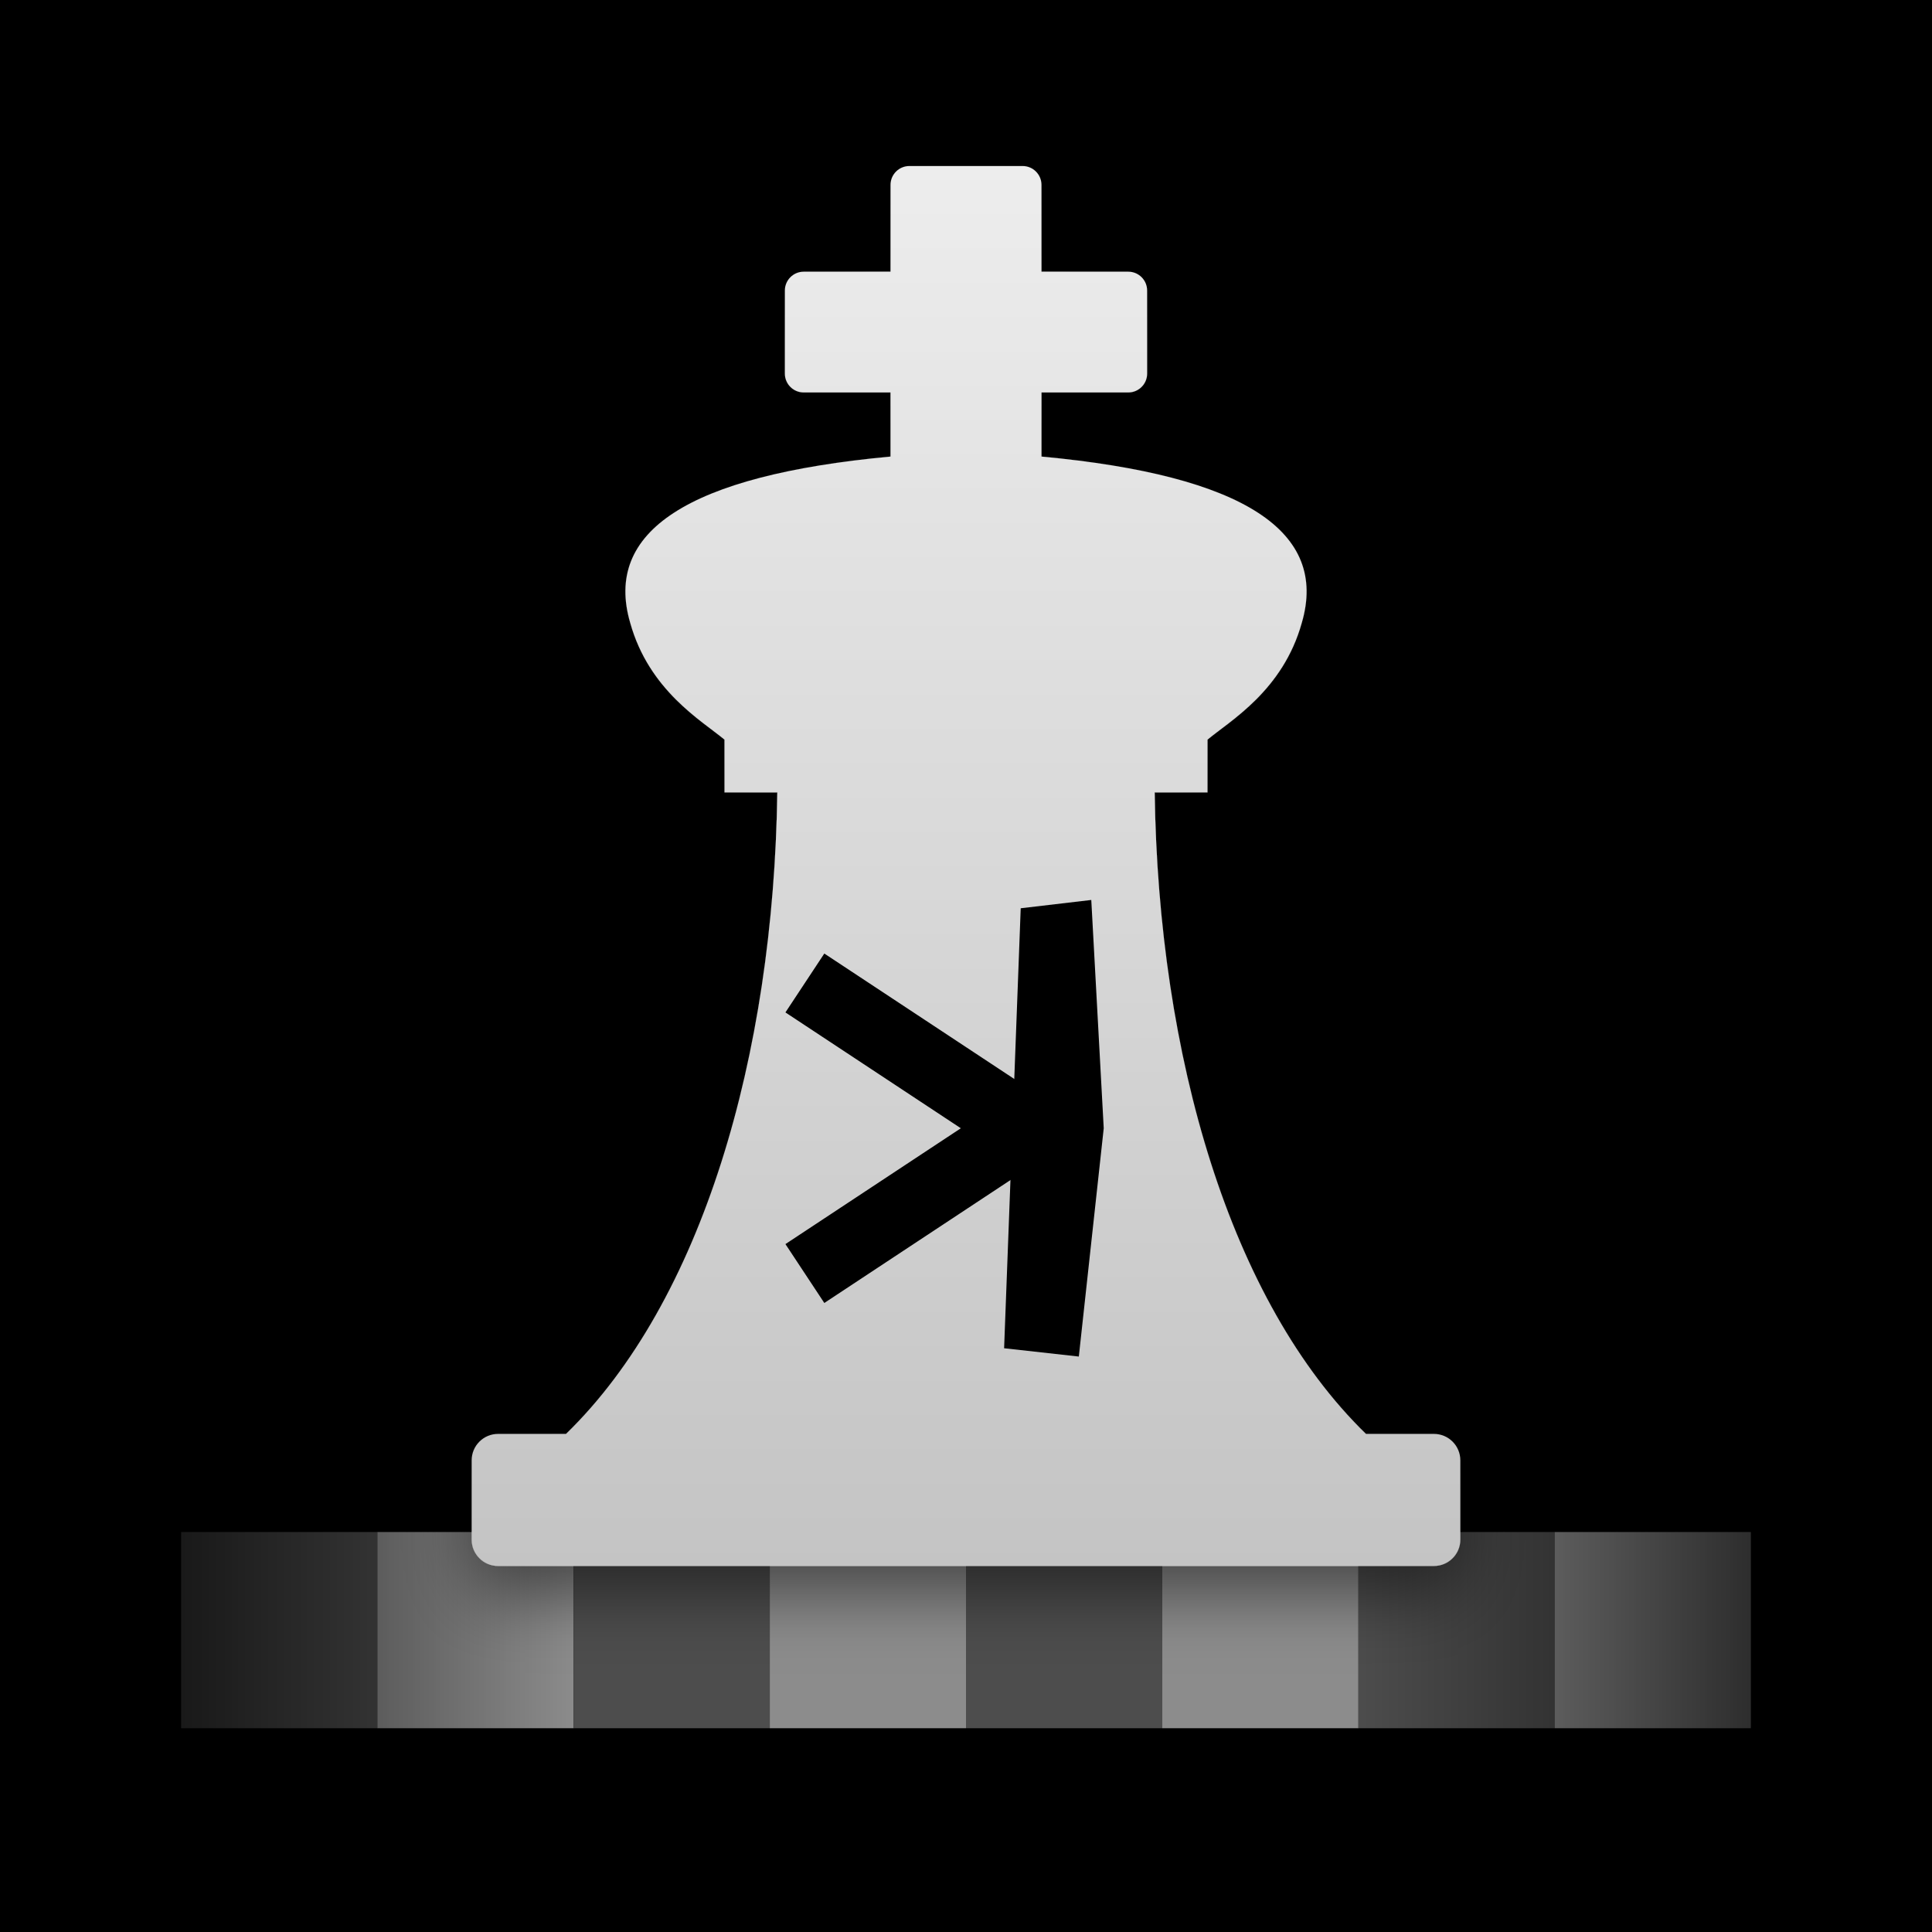
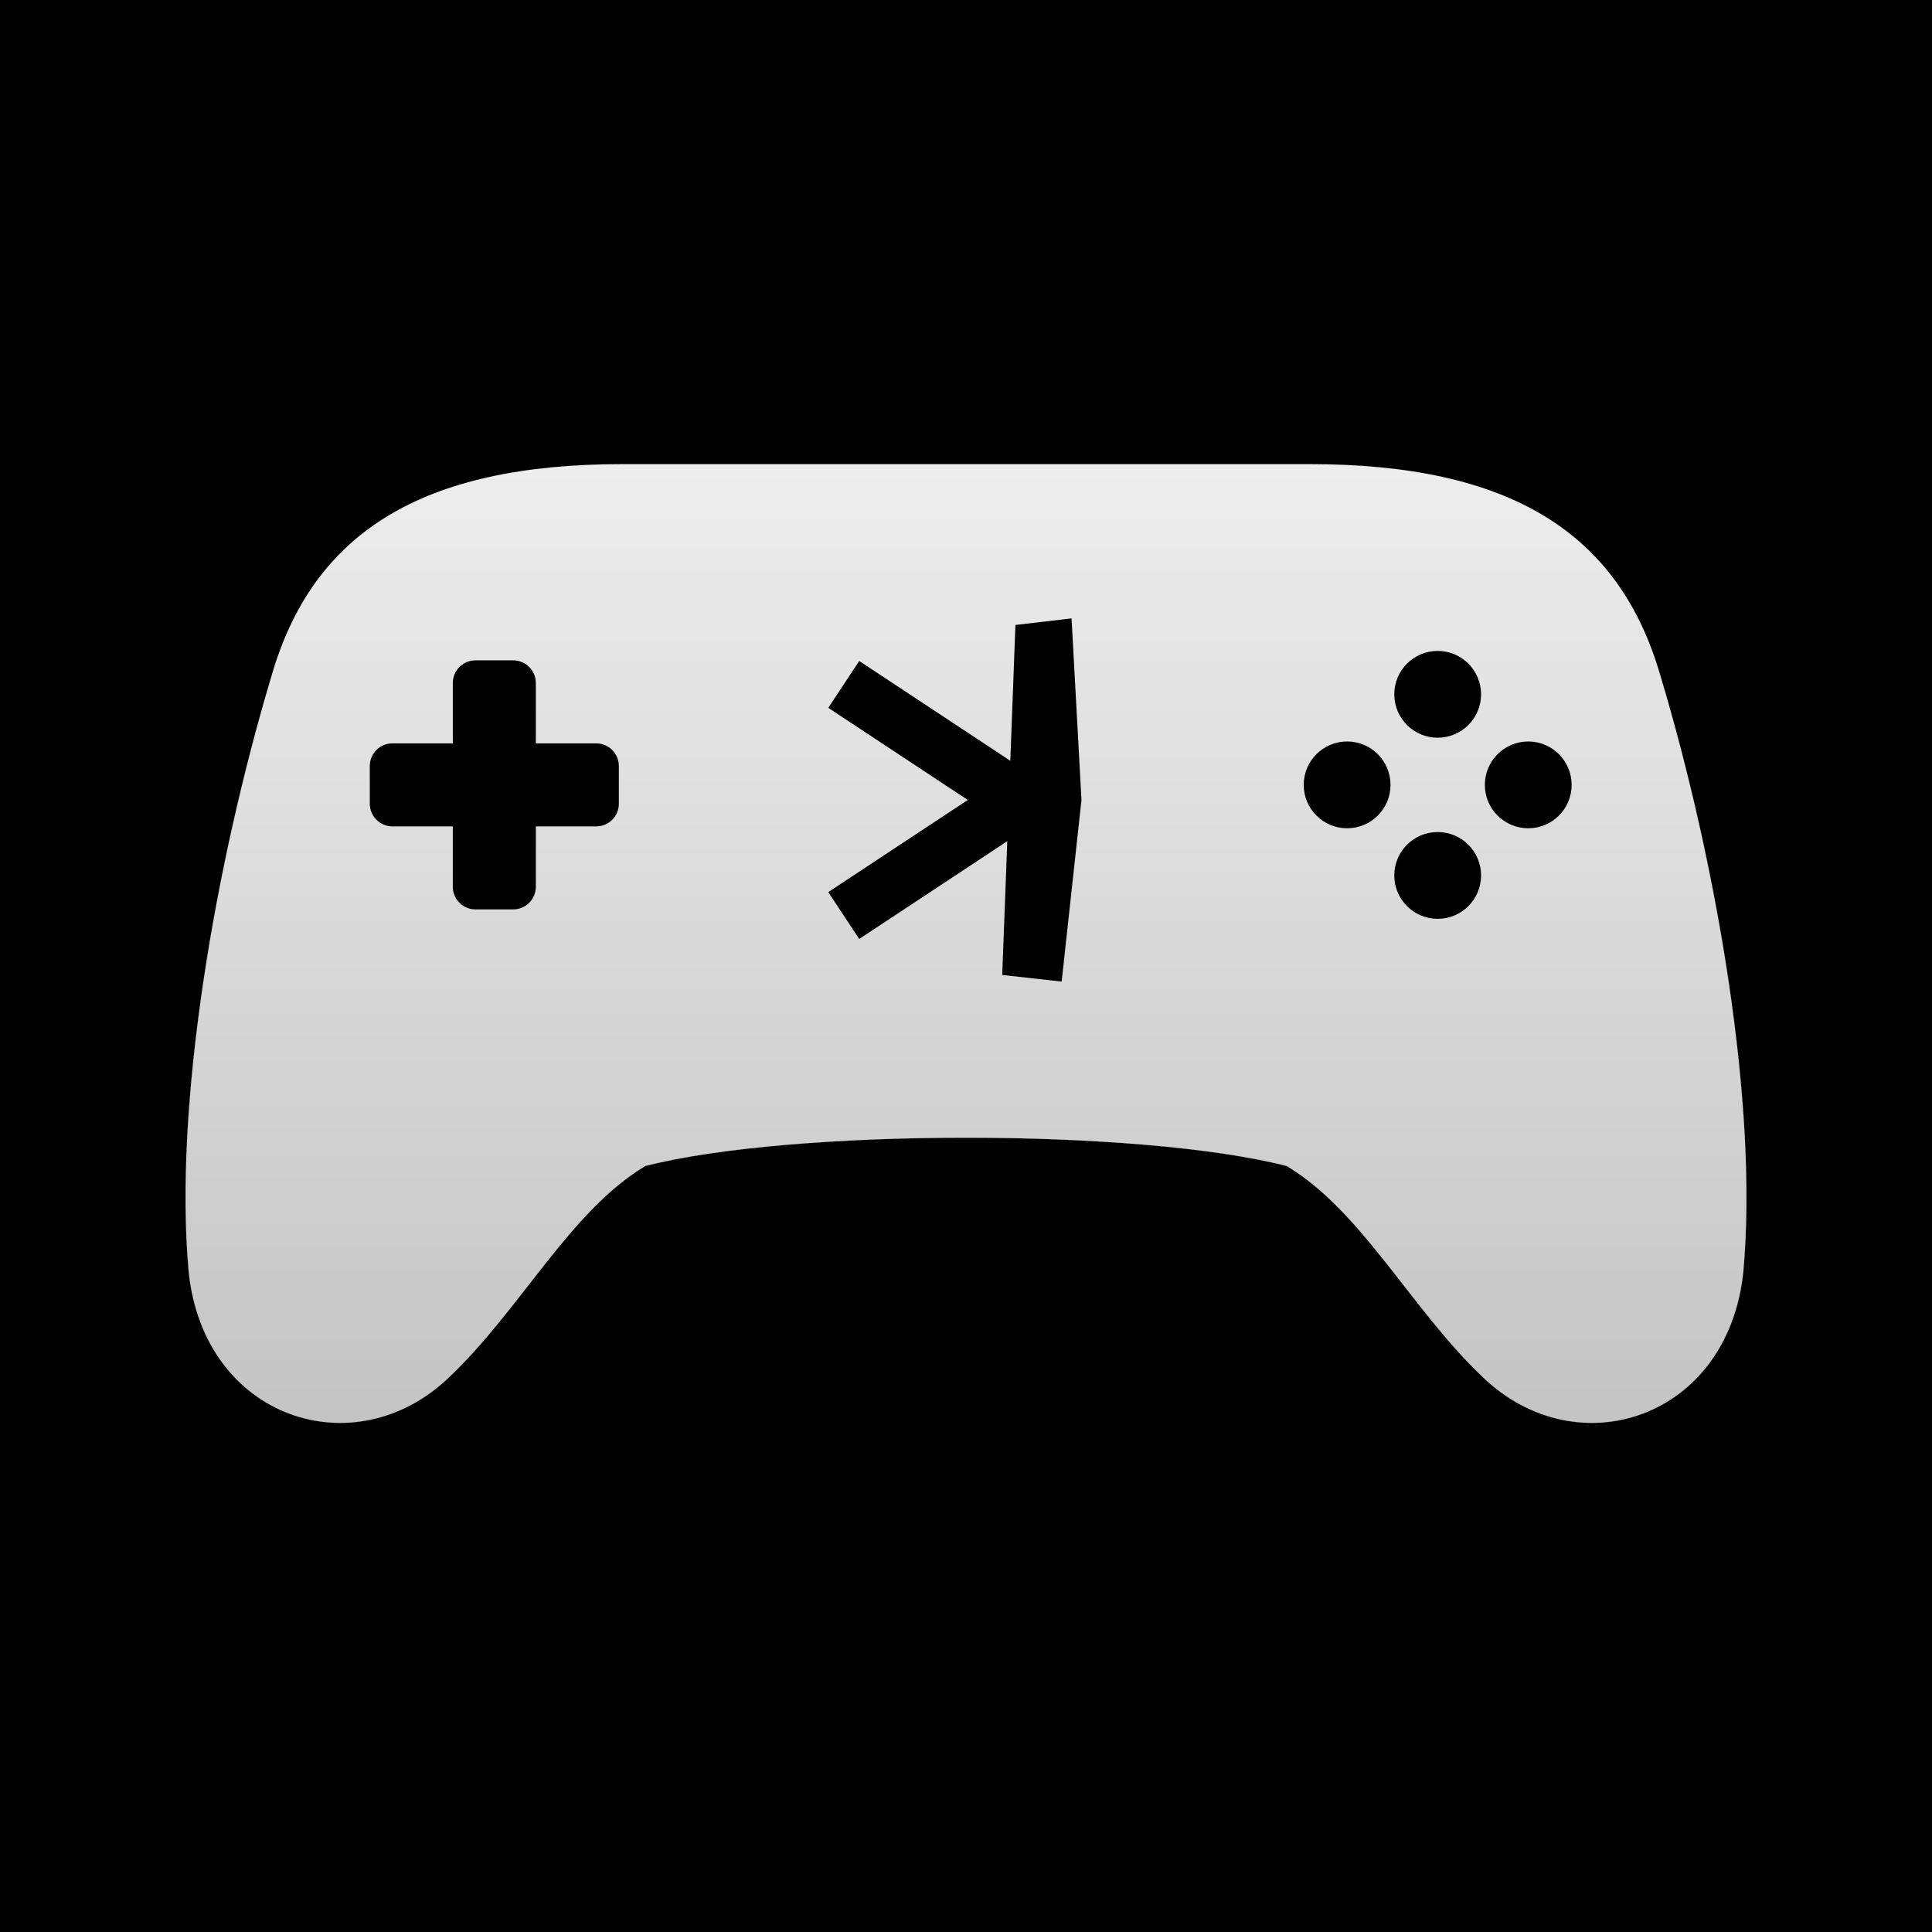
<svg xmlns="http://www.w3.org/2000/svg" width="1024" height="1024" viewBox="0 0 1024 1024">
  <defs>
-     <linearGradient id="piece" x1="0" y1="0" x2="0" y2="1">
+     <linearGradient id="body" x1="0" y1="0" x2="0" y2="1">
      <stop offset="0" stop-color="#EDEDED" />
      <stop offset="1" stop-color="#C4C4C4" />
    </linearGradient>
-     <linearGradient id="fadeGradient" x1="0" y1="0" x2="1" y2="0">
-       <stop offset="0" stop-color="#fff" stop-opacity="0" />
-       <stop offset="0.3" stop-color="#fff" stop-opacity="1" />
-       <stop offset="0.7" stop-color="#fff" stop-opacity="1" />
-       <stop offset="1" stop-color="#fff" stop-opacity="0" />
-     </linearGradient>
-     <mask id="fade">
-       <rect x="0" y="0" width="1024" height="1024" fill="url(#fadeGradient)" />
-     </mask>
    <filter id="soft" x="-20%" y="-20%" width="140%" height="140%">
      <feDropShadow dx="0" dy="14" stdDeviation="18" flood-color="#000" flood-opacity="0.5" />
    </filter>
  </defs>
  <rect width="1024" height="1024" fill="#000000" />
-   <g mask="url(#fade)">
-     <rect x="96" y="812" width="104" height="104" fill="#4D4D4D" />
-     <rect x="200" y="812" width="104" height="104" fill="#8C8C8C" />
-     <rect x="304" y="812" width="104" height="104" fill="#4D4D4D" />
-     <rect x="408" y="812" width="104" height="104" fill="#8C8C8C" />
-     <rect x="512" y="812" width="104" height="104" fill="#4D4D4D" />
-     <rect x="616" y="812" width="104" height="104" fill="#8C8C8C" />
-     <rect x="720" y="812" width="104" height="104" fill="#4D4D4D" />
-     <rect x="824" y="812" width="104" height="104" fill="#8C8C8C" />
-   </g>
-   <g filter="url(#soft)">
-     <path d="M482 88 h60 a10 10 0 0 1 10 10 v46 h46 a10 10 0 0 1 10 10 v44 a10 10 0 0 1 -10 10 h-46 v34 C660 252 704 282 690 330 C680 366 652 382 640 392 L640 420 L612 420 C614 560 652 690 724 760 L760 760 a14 14 0 0 1 14 14 v42 a14 14 0 0 1 -14 14 L264 830 a14 14 0 0 1 -14 -14 v-42 a14 14 0 0 1 14 -14 L300 760 C372 690 410 560 412 420 L384 420 L384 392 C372 382 344 366 334 330 C320 282 364 252 472 242 v-34 h-46 a10 10 0 0 1 -10 -10 v-44 a10 10 0 0 1 10 -10 h46 v-46 a10 10 0 0 1 10 -10 Z" fill="url(#piece)" />
-   </g>
-   <g transform="translate(409.0 488.0) scale(2.2)">
-     <polyline points="8,15 61,50 8,85" fill="none" stroke="#000000" stroke-width="17" stroke-miterlimit="4" />
-     <polygon points="60,-3 77,-5 80,50 74,105 56,103 58,50" fill="#000000" />
+   <g transform="translate(0 -54)">
+     <g filter="url(#soft)">
+       <path d="M330 300 L694 300 C800 300 858 336 880 412 C910 512 932 640 924 728 C916 806 836 832 786 784 C748 748 722 696 682 672 C604 652 420 652 342 672 C302 696 276 748 238 784 C188 832 108 806 100 728 C92 640 114 512 144 412 C166 336 224 300 330 300 Z" fill="url(#body)" />
+     </g>
+     <rect x="196" y="448.0" width="132" height="44" rx="12" fill="#000000" />
+     <rect x="240.0" y="404" width="44" height="132" rx="12" fill="#000000" />
+     <circle cx="762" cy="422" r="23" fill="#000000" />
+     <circle cx="810" cy="470" r="23" fill="#000000" />
+     <circle cx="762" cy="518" r="23" fill="#000000" />
+     <circle cx="714" cy="470" r="23" fill="#000000" />
+     <g transform="translate(433.2 390.5) scale(1.75)">
+       <polyline points="8,15 61,50 8,85" fill="none" stroke="#000000" stroke-width="17" stroke-miterlimit="4" />
+       <polygon points="60,-3 77,-5 80,50 74,105 56,103 58,50" fill="#000000" />
+     </g>
  </g>
</svg>
